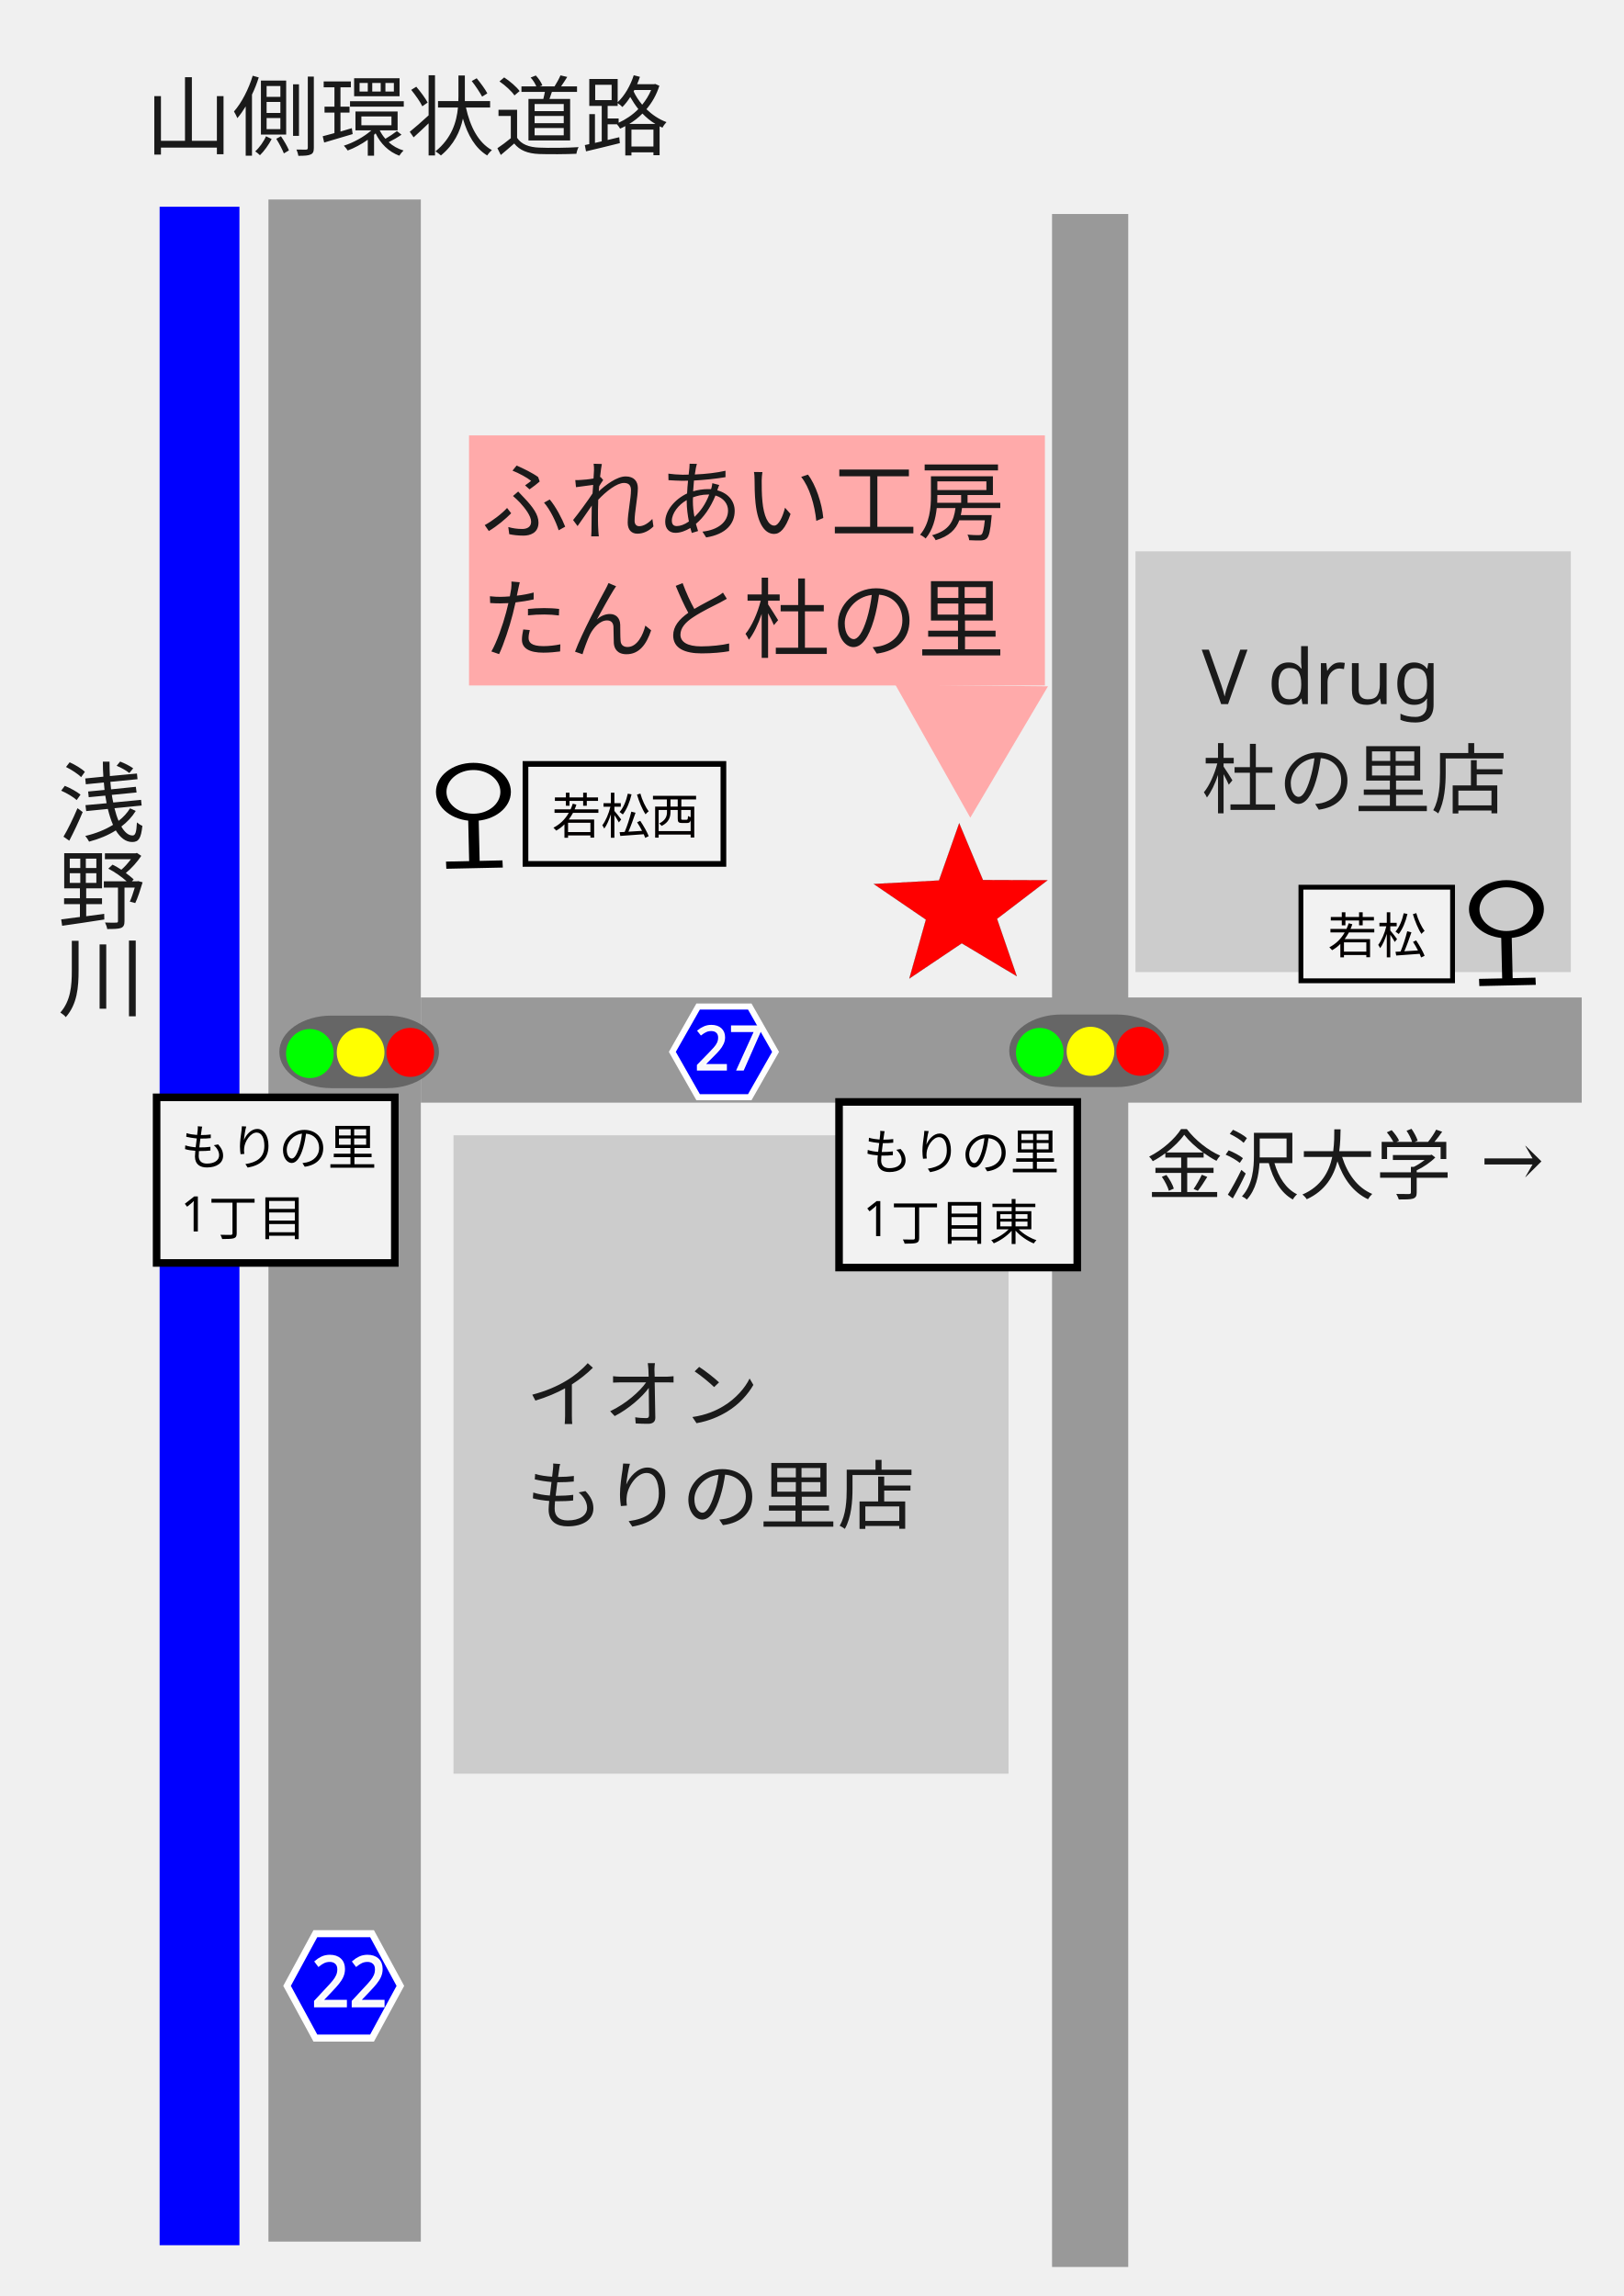
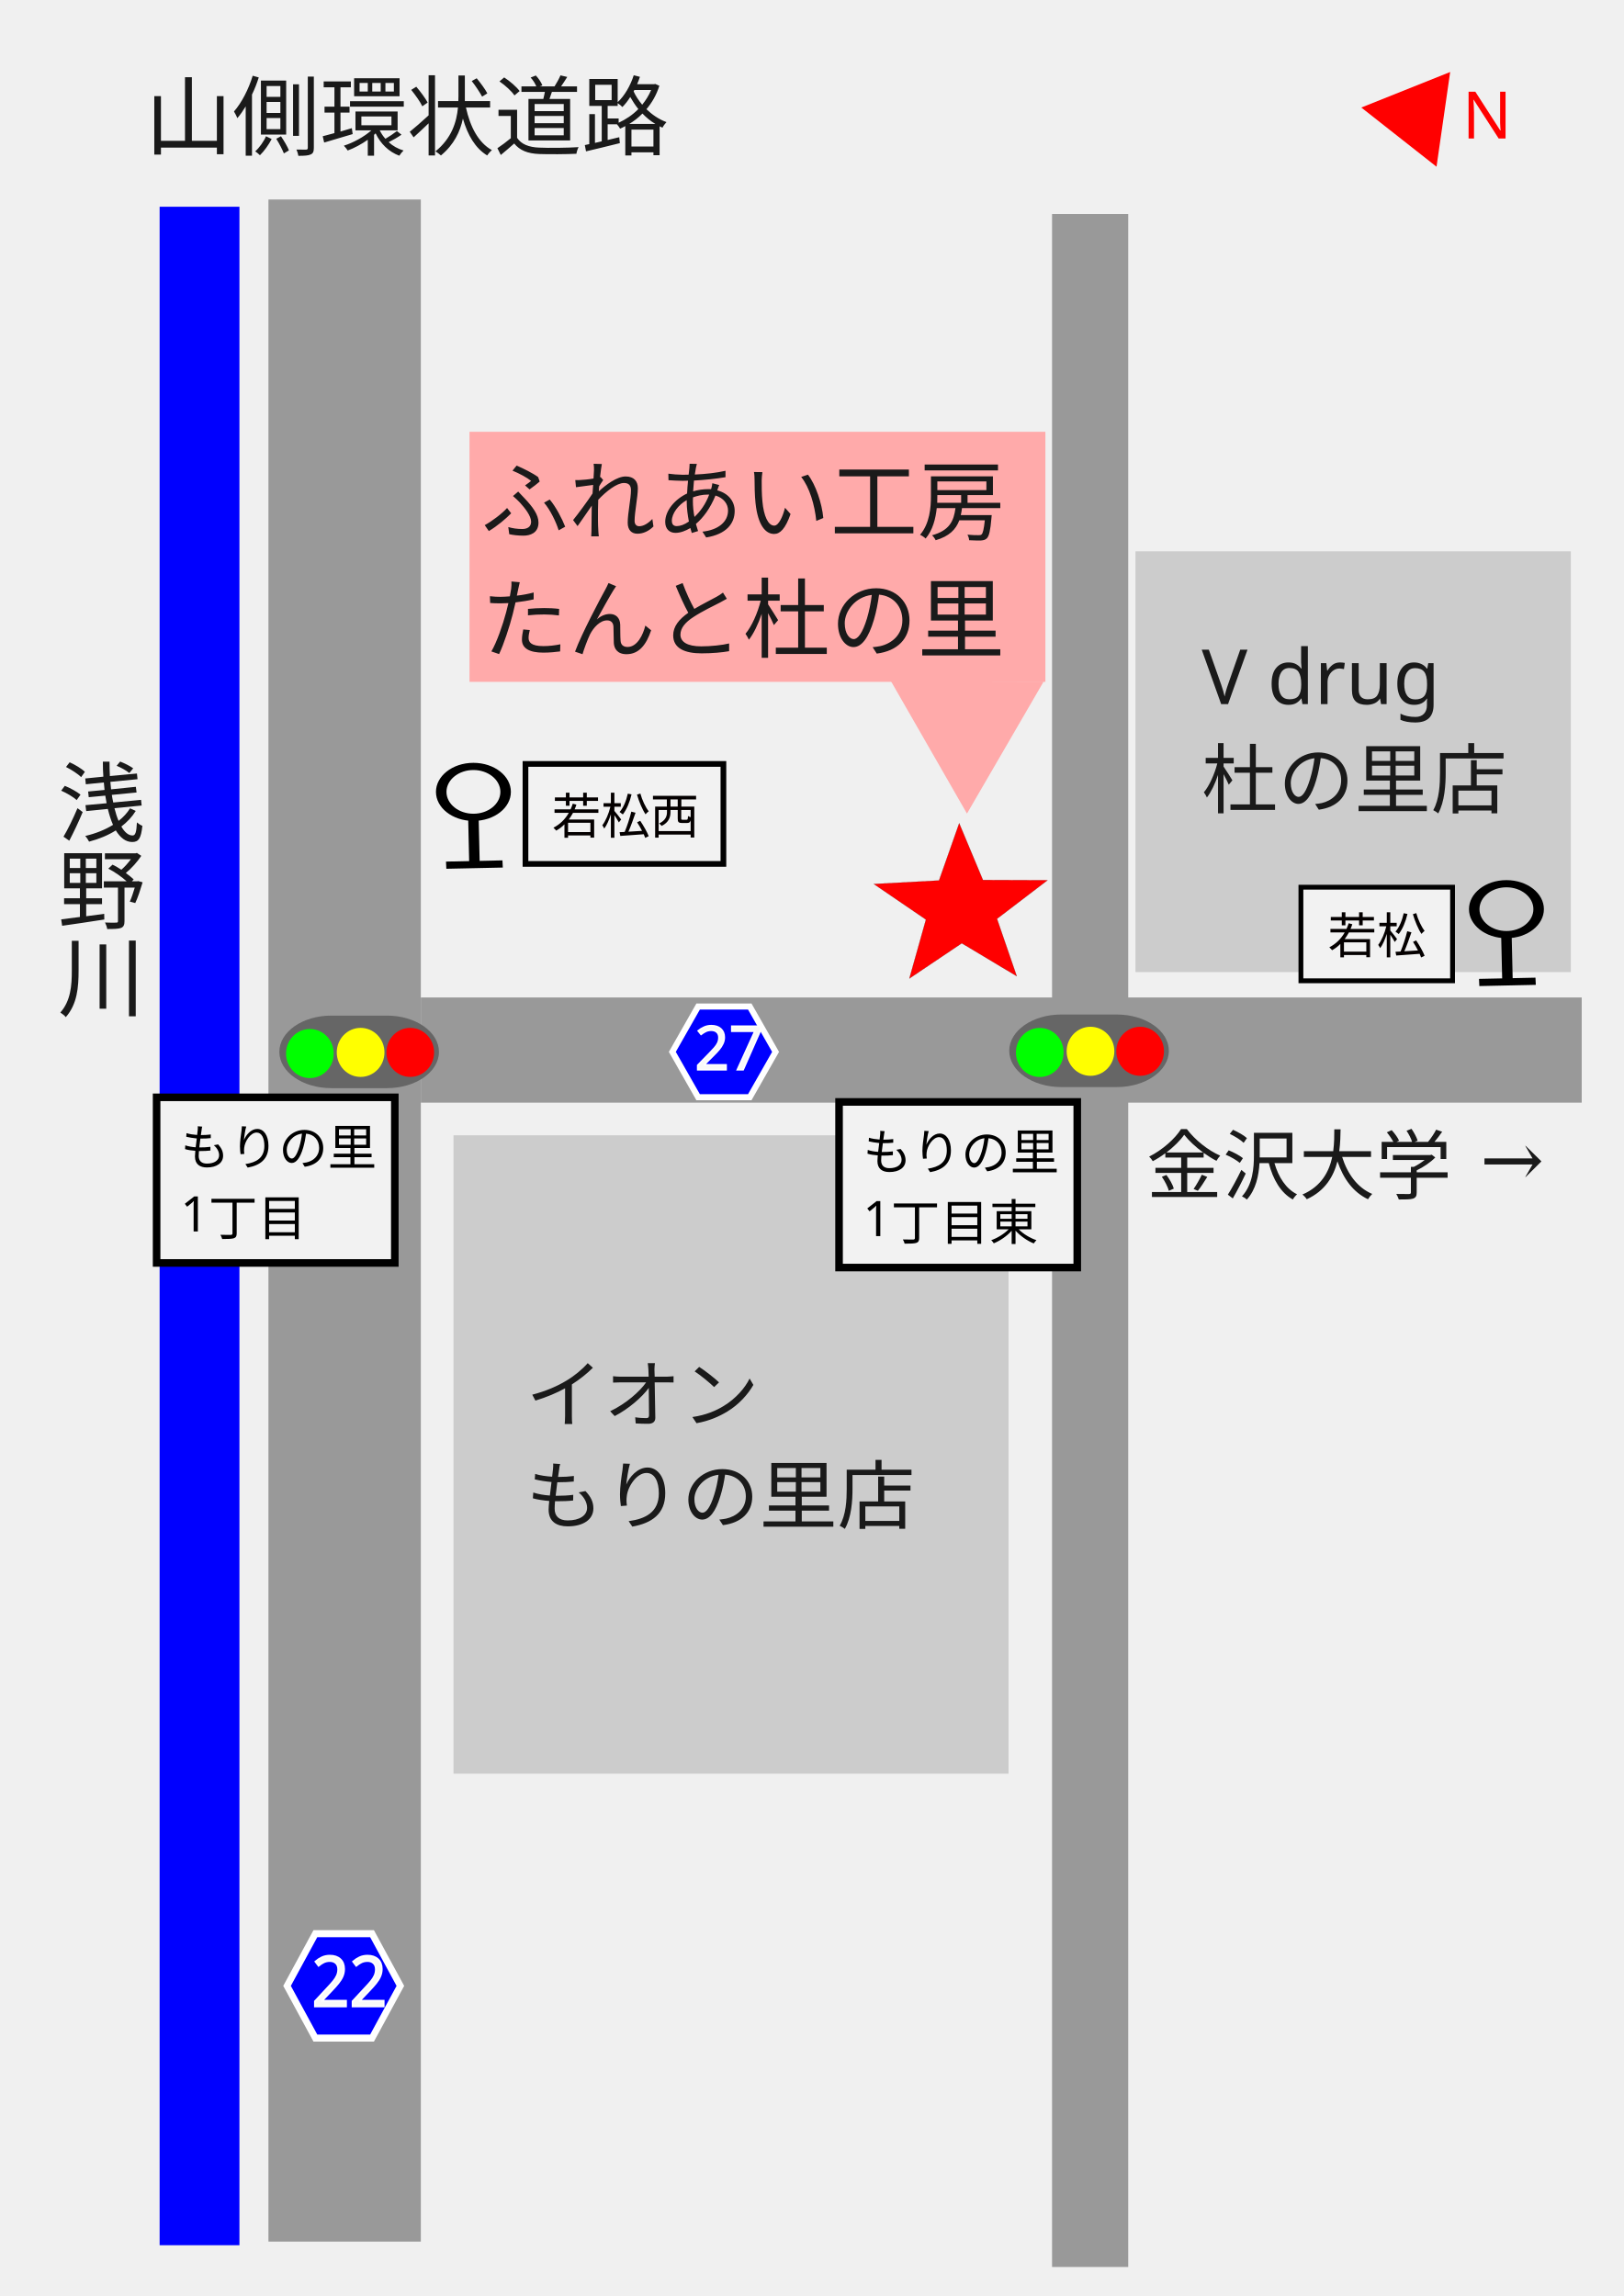
<svg xmlns="http://www.w3.org/2000/svg" width="210mm" height="297mm" viewBox="0 0 210 297" version="1.1" id="svg1">
  <defs id="defs1" />
  <g id="layer1">
    <text xml:space="preserve" style="font-style:normal;font-variant:normal;font-weight:normal;font-stretch:normal;font-size:11.289px;font-family:'Bitstream Vera Serif';-inkscape-font-specification:'Bitstream Vera Serif';writing-mode:tb-rl;direction:ltr;fill:#1a1a1a;stroke-width:0.265" x="13.137" y="98.062" id="text9">
      <tspan style="font-style:normal;font-variant:normal;font-weight:normal;font-stretch:normal;font-family:'Bitstream Vera Serif';-inkscape-font-specification:'Bitstream Vera Serif';writing-mode:tb-rl;fill:#1a1a1a;stroke-width:0.265" x="13.137" y="98.062" id="tspan12">浅野川</tspan>
    </text>
    <rect style="fill:#0000ff;stroke-width:0.286" id="rect1" width="10.322" height="263.687" x="20.645" y="26.744" />
    <rect style="fill:#999999;stroke-width:0.293" id="rect2" width="19.706" height="264.156" x="34.72" y="25.806" />
    <rect style="fill:#999999;stroke-width:0.285" id="rect3" width="150.142" height="13.607" x="54.427" y="129.028" />
    <g id="g1" transform="matrix(1.159091,0,0,1,-24.01422,3.753554)" style="fill:#cccccc">
      <rect style="fill:#cccccc;stroke-width:0.205" id="rect4" width="61.934" height="82.578" x="71.318" y="143.104" />
    </g>
    <text xml:space="preserve" style="font-style:normal;font-variant:normal;font-weight:normal;font-stretch:normal;font-size:9.682px;font-family:'Bitstream Vera Serif';-inkscape-font-specification:'Bitstream Vera Serif';writing-mode:lr-tb;direction:ltr;white-space:pre;inline-size:63.174;display:inline;fill:#1a1a1a;stroke-width:0.265" x="79.744" y="175.935" id="text4" transform="matrix(1.040923,0,0,1,-15.02752,7.976303)">
      <tspan x="79.744" y="175.935" id="tspan2">イオン
</tspan>
      <tspan x="79.744" y="189.011" id="tspan5">もりの里店</tspan>
    </text>
    <text xml:space="preserve" style="font-style:normal;font-variant:normal;font-weight:normal;font-stretch:normal;font-size:11.289px;font-family:'Bitstream Vera Serif';-inkscape-font-specification:'Bitstream Vera Serif';writing-mode:lr-tb;direction:ltr;fill:#1a1a1a;stroke-width:0.265" x="18.768" y="19.237" id="text10">
      <tspan id="tspan10" style="font-style:normal;font-variant:normal;font-weight:normal;font-stretch:normal;font-family:'Bitstream Vera Serif';-inkscape-font-specification:'Bitstream Vera Serif';stroke-width:0.265" x="18.768" y="19.237">山側環状道路</tspan>
    </text>
    <rect style="fill:#999999;stroke-width:0.284" id="rect13" width="9.853" height="265.564" x="136.066" y="27.682" />
    <text xml:space="preserve" style="font-style:normal;font-variant:normal;font-weight:normal;font-stretch:normal;font-size:9.878px;font-family:'Bitstream Vera Serif';-inkscape-font-specification:'Bitstream Vera Serif';writing-mode:lr-tb;direction:ltr;fill:#1a1a1a;stroke-width:0.265" x="148.265" y="154.365" id="text14">
      <tspan id="tspan14" style="font-style:normal;font-variant:normal;font-weight:normal;font-stretch:normal;font-size:9.878px;font-family:'Bitstream Vera Serif';-inkscape-font-specification:'Bitstream Vera Serif';fill:#1a1a1a;stroke-width:0.265" x="148.265" y="154.365">金沢大学</tspan>
    </text>
    <text xml:space="preserve" style="font-style:normal;font-variant:normal;font-weight:normal;font-stretch:normal;font-size:9.878px;font-family:'Bitstream Vera Serif';-inkscape-font-specification:'Bitstream Vera Serif';writing-mode:lr-tb;direction:ltr;fill:#1a1a1a;stroke-width:0.265" x="191.431" y="153.427" id="text15">
      <tspan id="tspan15" style="font-style:normal;font-variant:normal;font-weight:normal;font-stretch:normal;font-family:'Bitstream Vera Serif';-inkscape-font-specification:'Bitstream Vera Serif';stroke-width:0.265" x="191.431" y="153.427">→</tspan>
    </text>
    <g id="g21" transform="translate(0,1.058333)" />
-     <g id="g22">
-       <rect style="fill:#ffaaaa;stroke-width:0.265" id="rect5" width="74.482" height="32.348" x="60.659" y="55.262" transform="translate(0,1.058333)" />
-       <text xml:space="preserve" style="font-style:normal;font-variant:normal;font-weight:normal;font-stretch:normal;font-size:11.289px;font-family:'Bitstream Vera Serif';-inkscape-font-specification:'Bitstream Vera Serif';writing-mode:lr-tb;direction:ltr;fill:#1a1a1a;stroke-width:0.265" x="62.223" y="67.9" id="text5" transform="translate(0,1.058333)">
-         <tspan style="font-style:normal;font-variant:normal;font-weight:normal;font-stretch:normal;font-size:11.289px;font-family:'Bitstream Vera Serif';-inkscape-font-specification:'Bitstream Vera Serif';fill:#1a1a1a;stroke-width:0.265" x="62.223" y="67.9" id="tspan7">ふれあい工房</tspan>
-         <tspan style="font-style:normal;font-variant:normal;font-weight:normal;font-stretch:normal;font-size:11.289px;font-family:'Bitstream Vera Serif';-inkscape-font-specification:'Bitstream Vera Serif';fill:#1a1a1a;stroke-width:0.265" x="62.223" y="83.147" id="tspan8">たんと杜の里</tspan>
-       </text>
-       <path style="fill:#ffaaaa;stroke-width:0.265" id="path8" d="M 113.134,73.321 97.719,60.988 116.107,53.805 Z" transform="rotate(21.93416,35.58492,121.4336)" />
-       <path style="fill:#ff0000;stroke:#000000;stroke-width:0.1" id="path1" d="m 205.537,140.267 -46.556,-29.822 -44.32,32.018 13.976,-53.493 L 84.49,56.713 139.684,53.474 156.72,1.52 176.856,53.012 231.531,53.16 188.782,88.222 Z" transform="matrix(0.1528597,1.2157536e-4,-1.3037124e-4,0.1425466,100.1015,106.2559)" />
-     </g>
+     <rect style="fill:#ffaaaa;stroke-width:0.265" id="rect5" width="74.482" height="32.348" x="60.722" y="55.854" />
+     <text xml:space="preserve" style="font-style:normal;font-variant:normal;font-weight:normal;font-stretch:normal;font-size:11.289px;font-family:'Bitstream Vera Serif';-inkscape-font-specification:'Bitstream Vera Serif';writing-mode:lr-tb;direction:ltr;fill:#1a1a1a;stroke-width:0.265" x="62.223" y="68.959" id="text5">
+       <tspan style="font-style:normal;font-variant:normal;font-weight:normal;font-stretch:normal;font-size:11.289px;font-family:'Bitstream Vera Serif';-inkscape-font-specification:'Bitstream Vera Serif';fill:#1a1a1a;stroke-width:0.265" x="62.223" y="68.959" id="tspan7">ふれあい工房</tspan>
+       <tspan style="font-style:normal;font-variant:normal;font-weight:normal;font-stretch:normal;font-size:11.289px;font-family:'Bitstream Vera Serif';-inkscape-font-specification:'Bitstream Vera Serif';fill:#1a1a1a;stroke-width:0.265" x="62.223" y="84.205" id="tspan8">たんと杜の里</tspan>
+     </text>
+     <path style="fill:#ffaaaa;stroke-width:0.265" id="path8" d="M 113.134,73.321 97.719,60.988 116.107,53.805 Z" transform="rotate(21.48002,34.95169,120.7238)" />
+     <path style="fill:#ff0000;stroke:#000000;stroke-width:0.1" id="path1" d="m 205.537,140.267 -46.556,-29.822 -44.32,32.018 13.976,-53.493 L 84.49,56.713 139.684,53.474 156.72,1.52 176.856,53.012 231.531,53.16 188.782,88.222 Z" transform="matrix(0.1528597,1.2157536e-4,-1.3037124e-4,0.1425466,100.1015,106.2559)" />
    <rect style="fill:#cccccc;stroke-width:0.305" id="rect6" width="56.303" height="54.427" x="146.858" y="71.318" />
    <g id="g6-9" transform="matrix(0.8948768,0,0,0.6125895,139.4102,58.8777)">
      <ellipse style="fill:none;stroke:#000000;stroke-width:1.518;stroke-dasharray:none;stroke-opacity:1" id="path15-7-3" cx="61.934" cy="95.869" rx="4.655" ry="5.375" />
      <path style="fill:none;stroke:#000000;stroke-width:1.518;stroke-dasharray:none;stroke-opacity:1" d="m 61.934,101.495 c 0.152,9.669 0.152,9.669 0.152,9.669" id="path16-5-6" />
      <path style="fill:none;stroke:#000000;stroke-width:1.518;stroke-dasharray:none;stroke-opacity:1" d="m 57.995,111.347 c 8.159,-0.256 8.159,-0.256 8.159,-0.256 v 0" id="path17-9-0" />
    </g>
    <text xml:space="preserve" style="font-size:9.878px;font-family:'Fira Sans';-inkscape-font-specification:'Fira Sans';writing-mode:lr-tb;direction:ltr;fill:#1a1a1a;stroke-width:0.265" x="155.423" y="91.084" id="text6">
      <tspan id="tspan6" style="stroke-width:0.265" x="155.423" y="91.084">V drug</tspan>
      <tspan style="stroke-width:0.265" x="155.423" y="104.427" id="tspan9">杜の里店</tspan>
    </text>
    <g id="g13" transform="matrix(0.2328042,0,0,0.1626016,23.45724,93.4574)">
      <g id="g12">
        <rect style="fill:#666666;stroke-width:0.374" id="rect9" width="88.678" height="57.711" x="54.427" y="233.19" ry="28.855" />
      </g>
      <ellipse style="fill:#00ff00;stroke-width:0.626" id="path11-3" cx="71.39" cy="263.368" rx="13.248" ry="19.508" />
      <ellipse style="fill:#ffff00;stroke-width:0.626" id="path11" cx="99.576" cy="262.451" rx="13.248" ry="19.508" />
      <ellipse style="fill:#ff0000;stroke-width:0.626" id="use12" cx="127.153" cy="262.451" rx="13.248" ry="19.508" />
    </g>
    <g id="g13-1" transform="matrix(0.2328042,0,0,0.1626016,117.857,93.31634)">
      <g id="g12-2">
        <rect style="fill:#666666;stroke-width:0.374" id="rect9-7" width="88.678" height="57.711" x="54.427" y="233.19" ry="28.855" />
      </g>
      <ellipse style="fill:#00ff00;stroke-width:0.626" id="path11-3-0" cx="71.39" cy="263.368" rx="13.248" ry="19.508" />
      <ellipse style="fill:#ffff00;stroke-width:0.626" id="path11-9" cx="99.576" cy="262.451" rx="13.248" ry="19.508" />
      <ellipse style="fill:#ff0000;stroke-width:0.626" id="use12-3" cx="127.153" cy="262.451" rx="13.248" ry="19.508" />
    </g>
    <g id="g6" transform="matrix(0.8948768,0,0,0.6125895,5.806871,43.70563)">
      <ellipse style="fill:none;stroke:#000000;stroke-width:1.518;stroke-dasharray:none;stroke-opacity:1" id="path15-7" cx="61.934" cy="95.869" rx="4.655" ry="5.375" />
      <path style="fill:none;stroke:#000000;stroke-width:1.518;stroke-dasharray:none;stroke-opacity:1" d="m 61.934,101.495 c 0.152,9.669 0.152,9.669 0.152,9.669" id="path16-5" />
      <path style="fill:none;stroke:#000000;stroke-width:1.518;stroke-dasharray:none;stroke-opacity:1" d="m 57.995,111.347 c 8.159,-0.256 8.159,-0.256 8.159,-0.256 v 0" id="path17-9" />
    </g>
    <g id="g5" transform="matrix(0.2839637,0,0,0.3021338,-23.62913,184.1613)">
      <path style="fill:#0000ff;stroke:#ffffff;stroke-width:3;stroke-dasharray:none;stroke-opacity:1" id="path2" d="m 265.564,240.697 -12.903,22.348 h -25.806 l -12.903,-22.348 12.903,-22.348 h 25.806 z" />
      <text xml:space="preserve" style="font-size:29.986px;font-family:'Fira Sans';-inkscape-font-specification:'Fira Sans';writing-mode:lr-tb;direction:ltr;fill:#f9f9f9;stroke:#ffffff;stroke-width:0.8;stroke-dasharray:none;stroke-opacity:1" x="225.213" y="249.491" id="text2">
        <tspan style="font-size:29.986px;stroke-width:0.8;stroke-dasharray:none" x="225.213" y="249.491" id="tspan3">22</tspan>
      </text>
    </g>
    <text xml:space="preserve" style="font-size:6.35px;font-family:'Fira Sans';-inkscape-font-specification:'Fira Sans';writing-mode:lr-tb;direction:ltr;white-space:pre;inline-size:22.758;display:inline;fill:#1a1a0b;fill-opacity:1;stroke:#ffffff;stroke-width:0.8;stroke-dasharray:none;stroke-opacity:1" x="158.588" y="208.322" id="text11" />
    <g id="g19" transform="translate(-136.5356,-61.76432)">
      <rect style="fill:#f2f2f2;stroke:#000000;stroke-width:0.98;stroke-dasharray:none;stroke-opacity:1" id="rect7" width="30.809" height="21.425" x="156.79" y="203.709" ry="0" rx="0" />
      <text xml:space="preserve" style="font-size:6.35px;font-family:'Fira Sans';-inkscape-font-specification:'Fira Sans';writing-mode:lr-tb;direction:ltr;fill:#000000;fill-opacity:1;stroke:#000000;stroke-width:0;stroke-dasharray:none;stroke-opacity:1" x="159.875" y="212.485" id="text16">
        <tspan style="fill:#000000;fill-opacity:1;stroke:#000000;stroke-width:0;stroke-dasharray:none;stroke-opacity:1" x="159.875" y="212.485" id="tspan18">もりの里</tspan>
        <tspan style="fill:#000000;fill-opacity:1;stroke:#000000;stroke-width:0;stroke-dasharray:none;stroke-opacity:1" x="159.875" y="221.063" id="tspan19">1丁目</tspan>
      </text>
    </g>
    <g id="g20" transform="translate(-46.91943,-54.36657)">
      <rect style="fill:#f2f2f2;stroke:#000000;stroke-width:0.98;stroke-dasharray:none;stroke-opacity:1" id="rect7-5" width="30.809" height="21.425" x="155.437" y="196.906" ry="0" rx="0" />
      <text xml:space="preserve" style="font-size:6.35px;font-family:'Fira Sans';-inkscape-font-specification:'Fira Sans';writing-mode:lr-tb;direction:ltr;fill:#000000;fill-opacity:1;stroke:#000000;stroke-width:0;stroke-dasharray:none;stroke-opacity:1" x="158.523" y="205.682" id="text16-6">
        <tspan style="fill:#000000;fill-opacity:1;stroke:#000000;stroke-width:0;stroke-dasharray:none;stroke-opacity:1" x="158.523" y="205.682" id="tspan18-2">もりの里</tspan>
        <tspan style="fill:#000000;fill-opacity:1;stroke:#000000;stroke-width:0;stroke-dasharray:none;stroke-opacity:1" x="158.523" y="214.26" id="tspan19-9">1丁目東</tspan>
      </text>
    </g>
    <g id="g23" transform="translate(-95.18647,-97.6418)">
      <rect style="fill:#f2f2f2;fill-opacity:1;stroke:#000000;stroke-width:0.737;stroke-dasharray:none;stroke-opacity:1" id="rect22" width="25.6" height="12.932" x="163.148" y="196.461" />
      <text xml:space="preserve" style="font-size:6.35px;font-family:'Fira Sans';-inkscape-font-specification:'Fira Sans';writing-mode:lr-tb;direction:ltr;fill:#040000;fill-opacity:1;stroke:#000000;stroke-width:0;stroke-dasharray:none;stroke-opacity:1" x="166.564" y="205.507" id="text22">
        <tspan id="tspan22" style="fill:#040000;fill-opacity:1;stroke:#000000;stroke-width:0;stroke-dasharray:none;stroke-opacity:1" x="166.564" y="205.507">若松西</tspan>
      </text>
    </g>
    <g id="g24" transform="translate(0.4691943,-66.62559)">
      <rect style="fill:#f2f2f2;fill-opacity:1;stroke:#000000;stroke-width:0.624;stroke-dasharray:none;stroke-opacity:1" id="rect22-7" width="19.613" height="12.106" x="167.783" y="181.39" />
      <text xml:space="preserve" style="font-size:6.35px;font-family:'Fira Sans';-inkscape-font-specification:'Fira Sans';writing-mode:lr-tb;direction:ltr;fill:#040000;fill-opacity:1;stroke:#000000;stroke-width:0;stroke-dasharray:none;stroke-opacity:1" x="171.256" y="189.964" id="text22-9">
        <tspan id="tspan22-2" style="fill:#040000;fill-opacity:1;stroke:#000000;stroke-width:0;stroke-dasharray:none;stroke-opacity:1" x="171.256" y="189.964">若松</tspan>
      </text>
    </g>
    <g id="g25" transform="matrix(0.7699746,0,0,0.8184707,-44.03248,-54.50662)">
      <path style="fill:#0000ff;stroke:#ffffff;stroke-width:3;stroke-dasharray:none;stroke-opacity:1" id="path2-9" d="m 265.564,240.697 -12.903,22.348 h -25.806 l -12.903,-22.348 12.903,-22.348 h 25.806 z" transform="matrix(0.3359842,0,0,0.3207035,98.23517,155.6481)" />
      <text xml:space="preserve" style="font-size:9.843px;font-family:'Fira Sans';-inkscape-font-specification:'Fira Sans';writing-mode:lr-tb;direction:ltr;fill:#f9f9f9;stroke:#ffffff;stroke-width:0.263;stroke-dasharray:none;stroke-opacity:1" x="169.903" y="241.21" id="text2-2" transform="scale(1.023547,0.9769951)">
        <tspan style="font-size:9.843px;stroke-width:0.263;stroke-dasharray:none" x="169.903" y="241.21" id="tspan3-2">27</tspan>
      </text>
    </g>
+     <path style="fill:#ff0000;stroke:#000000;stroke-width:0" id="path3" d="m 185.791,21.565 -9.728,-7.655 11.493,-4.597 z" />
+     <text xml:space="preserve" style="font-size:8.467px;font-family:'Fira Sans';-inkscape-font-specification:'Fira Sans';writing-mode:lr-tb;direction:ltr;fill:#ff0000;stroke:#000000;stroke-width:0" x="189.109" y="17.916" id="text7">
+       <tspan style="stroke-width:0;font-size:8.467px" x="189.109" y="17.916" id="tspan11">N</tspan>
+     </text>
  </g>
</svg>
